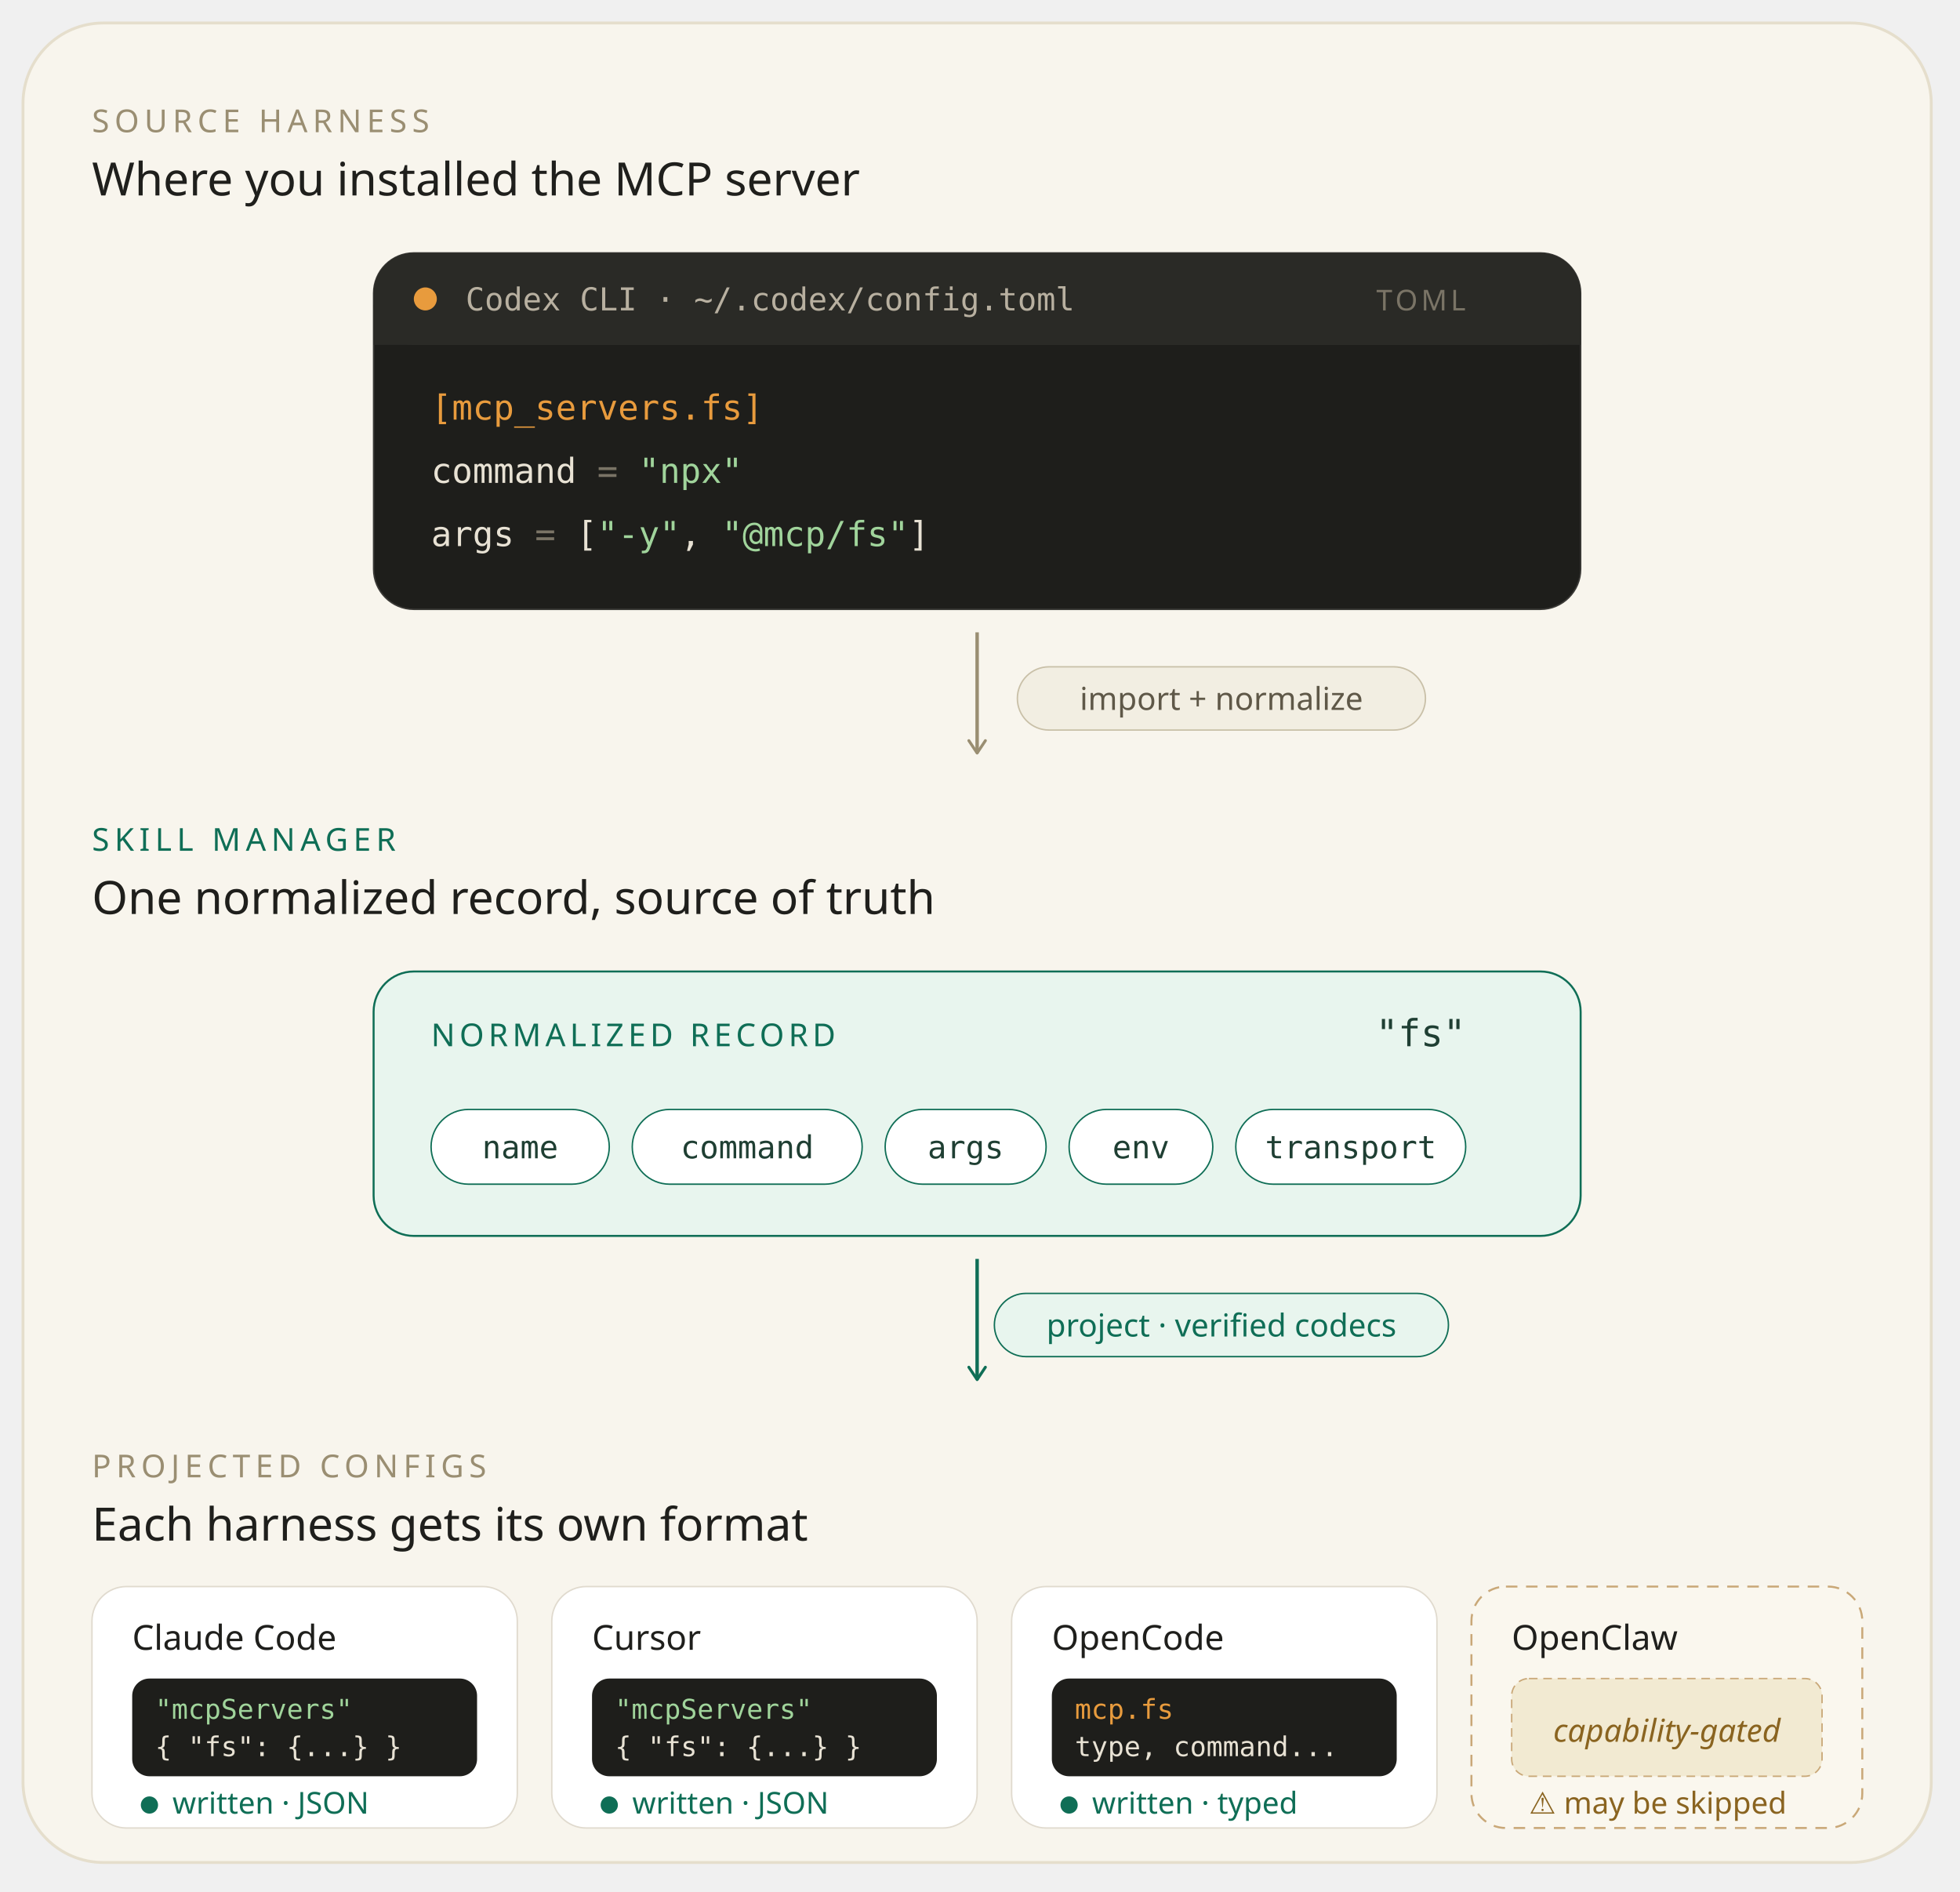
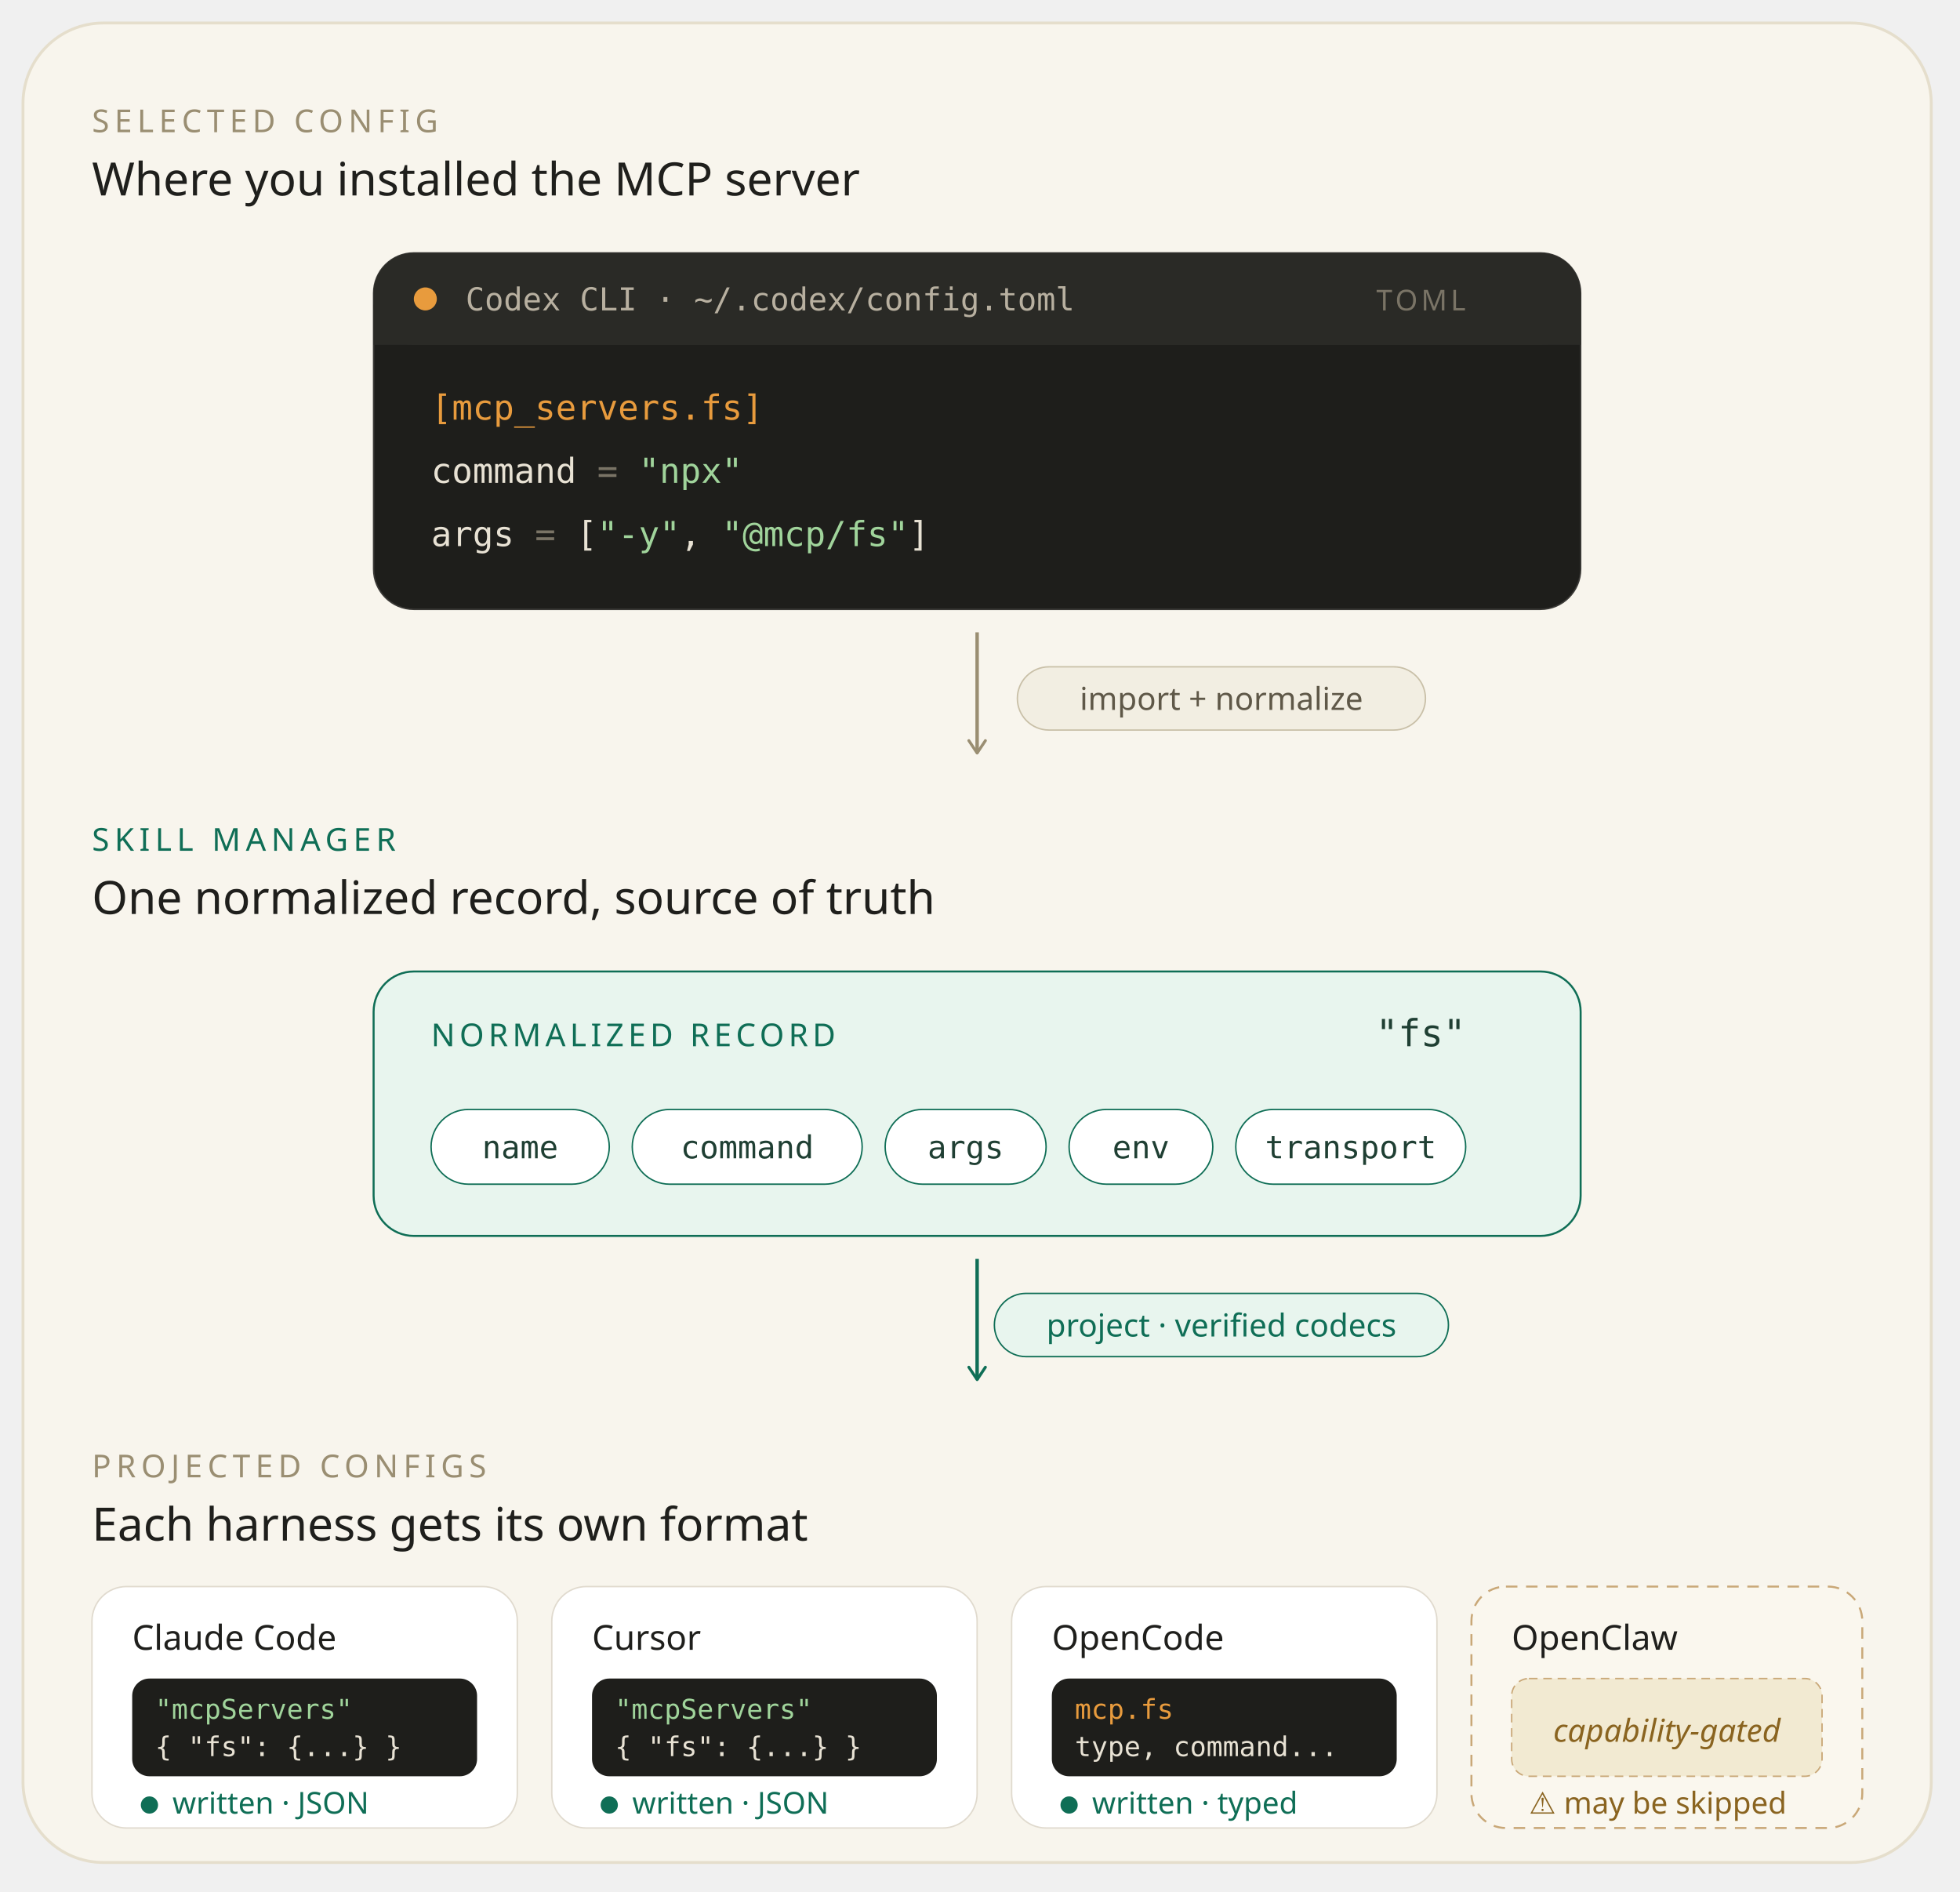
<svg xmlns="http://www.w3.org/2000/svg" width="100%" viewBox="0 0 682 658" role="img" style="">
  <defs>
    <marker id="mcp-arr" viewBox="0 0 10 10" refX="8" refY="5" markerWidth="6" markerHeight="6" orient="auto-start-reverse">
      <path d="M2 1L8 5L2 9" fill="none" stroke="context-stroke" stroke-width="1.4" stroke-linecap="round" stroke-linejoin="round" />
    </marker>
  </defs>
  <rect x="8" y="8" width="664" height="640" rx="28" fill="#F8F5ED" stroke="#E5DECC" stroke-width="1" style="fill:rgb(248, 245, 237);stroke:rgb(229, 222, 204);color:rgb(0, 0, 0);stroke-width:1px;stroke-linecap:butt;stroke-linejoin:miter;opacity:1;font-family:&quot;Anthropic Sans&quot;, -apple-system, &quot;system-ui&quot;, &quot;Segoe UI&quot;, sans-serif;font-size:16px;font-weight:400;text-anchor:start;dominant-baseline:auto" />
-   <text x="32" y="46" font-family="ui-sans-serif, system-ui, sans-serif" font-size="11" font-weight="500" fill="#9A8E72" letter-spacing="1.8" style="fill:rgb(154, 142, 114);stroke:none;color:rgb(0, 0, 0);stroke-width:1px;stroke-linecap:butt;stroke-linejoin:miter;opacity:1;font-family:ui-sans-serif, system-ui, sans-serif;font-size:11px;font-weight:500;text-anchor:start;dominant-baseline:auto">SOURCE HARNESS</text>
+   <text x="32" y="46" font-family="ui-sans-serif, system-ui, sans-serif" font-size="11" font-weight="500" fill="#9A8E72" letter-spacing="1.8" style="fill:rgb(154, 142, 114);stroke:none;color:rgb(0, 0, 0);stroke-width:1px;stroke-linecap:butt;stroke-linejoin:miter;opacity:1;font-family:ui-sans-serif, system-ui, sans-serif;font-size:11px;font-weight:500;text-anchor:start;dominant-baseline:auto">SELECTED CONFIG</text>
  <text x="32" y="68" font-family="ui-sans-serif, system-ui, sans-serif" font-size="16" font-weight="500" fill="#1F1F1C" style="fill:rgb(31, 31, 28);stroke:none;color:rgb(0, 0, 0);stroke-width:1px;stroke-linecap:butt;stroke-linejoin:miter;opacity:1;font-family:ui-sans-serif, system-ui, sans-serif;font-size:16px;font-weight:500;text-anchor:start;dominant-baseline:auto">Where you installed the MCP server</text>
  <g transform="translate(130, 88)" style="fill:rgb(0, 0, 0);stroke:none;color:rgb(0, 0, 0);stroke-width:1px;stroke-linecap:butt;stroke-linejoin:miter;opacity:1;font-family:&quot;Anthropic Sans&quot;, -apple-system, &quot;system-ui&quot;, &quot;Segoe UI&quot;, sans-serif;font-size:16px;font-weight:400;text-anchor:start;dominant-baseline:auto">
    <rect x="0" y="0" width="420" height="124" rx="14" fill="#1E1E1B" stroke="#3A3936" stroke-width="0.5" style="fill:rgb(30, 30, 27);stroke:rgb(58, 57, 54);color:rgb(0, 0, 0);stroke-width:0.5px;stroke-linecap:butt;stroke-linejoin:miter;opacity:1;font-family:&quot;Anthropic Sans&quot;, -apple-system, &quot;system-ui&quot;, &quot;Segoe UI&quot;, sans-serif;font-size:16px;font-weight:400;text-anchor:start;dominant-baseline:auto" />
    <rect x="0" y="0" width="420" height="32" rx="14" fill="#2A2A26" style="fill:rgb(42, 42, 38);stroke:none;color:rgb(0, 0, 0);stroke-width:1px;stroke-linecap:butt;stroke-linejoin:miter;opacity:1;font-family:&quot;Anthropic Sans&quot;, -apple-system, &quot;system-ui&quot;, &quot;Segoe UI&quot;, sans-serif;font-size:16px;font-weight:400;text-anchor:start;dominant-baseline:auto" />
    <rect x="0" y="18" width="420" height="14" fill="#2A2A26" style="fill:rgb(42, 42, 38);stroke:none;color:rgb(0, 0, 0);stroke-width:1px;stroke-linecap:butt;stroke-linejoin:miter;opacity:1;font-family:&quot;Anthropic Sans&quot;, -apple-system, &quot;system-ui&quot;, &quot;Segoe UI&quot;, sans-serif;font-size:16px;font-weight:400;text-anchor:start;dominant-baseline:auto" />
    <circle cx="18" cy="16" r="4" fill="#E89B3D" style="fill:rgb(232, 155, 61);stroke:none;color:rgb(0, 0, 0);stroke-width:1px;stroke-linecap:butt;stroke-linejoin:miter;opacity:1;font-family:&quot;Anthropic Sans&quot;, -apple-system, &quot;system-ui&quot;, &quot;Segoe UI&quot;, sans-serif;font-size:16px;font-weight:400;text-anchor:start;dominant-baseline:auto" />
    <text x="32" y="20" font-family="ui-monospace, SFMono-Regular, monospace" font-size="11" fill="#B8B0A0" style="fill:rgb(184, 176, 160);stroke:none;color:rgb(0, 0, 0);stroke-width:1px;stroke-linecap:butt;stroke-linejoin:miter;opacity:1;font-family:ui-monospace, SFMono-Regular, monospace;font-size:11px;font-weight:400;text-anchor:start;dominant-baseline:auto">Codex CLI · ~/.codex/config.toml</text>
    <text x="380" y="20" text-anchor="end" font-family="ui-sans-serif, system-ui, sans-serif" font-size="10" fill="#7A7466" letter-spacing="1.2" style="fill:rgb(122, 116, 102);stroke:none;color:rgb(0, 0, 0);stroke-width:1px;stroke-linecap:butt;stroke-linejoin:miter;opacity:1;font-family:ui-sans-serif, system-ui, sans-serif;font-size:10px;font-weight:400;text-anchor:end;dominant-baseline:auto">TOML</text>
    <text x="20" y="58" font-family="ui-monospace, SFMono-Regular, monospace" font-size="12" fill="#E89B3D" style="fill:rgb(232, 155, 61);stroke:none;color:rgb(0, 0, 0);stroke-width:1px;stroke-linecap:butt;stroke-linejoin:miter;opacity:1;font-family:ui-monospace, SFMono-Regular, monospace;font-size:12px;font-weight:400;text-anchor:start;dominant-baseline:auto">[mcp_servers.fs]</text>
    <text x="20" y="80" font-family="ui-monospace, SFMono-Regular, monospace" font-size="12" fill="#E8E2D4" style="fill:rgb(232, 226, 212);stroke:none;color:rgb(0, 0, 0);stroke-width:1px;stroke-linecap:butt;stroke-linejoin:miter;opacity:1;font-family:ui-monospace, SFMono-Regular, monospace;font-size:12px;font-weight:400;text-anchor:start;dominant-baseline:auto">command <tspan fill="#7A7466" style="fill:rgb(122, 116, 102);stroke:none;color:rgb(0, 0, 0);stroke-width:1px;stroke-linecap:butt;stroke-linejoin:miter;opacity:1;font-family:ui-monospace, SFMono-Regular, monospace;font-size:12px;font-weight:400;text-anchor:start;dominant-baseline:auto">=</tspan>
      <tspan fill="#A0D49B" style="fill:rgb(160, 212, 155);stroke:none;color:rgb(0, 0, 0);stroke-width:1px;stroke-linecap:butt;stroke-linejoin:miter;opacity:1;font-family:ui-monospace, SFMono-Regular, monospace;font-size:12px;font-weight:400;text-anchor:start;dominant-baseline:auto">"npx"</tspan>
    </text>
    <text x="20" y="102" font-family="ui-monospace, SFMono-Regular, monospace" font-size="12" fill="#E8E2D4" style="fill:rgb(232, 226, 212);stroke:none;color:rgb(0, 0, 0);stroke-width:1px;stroke-linecap:butt;stroke-linejoin:miter;opacity:1;font-family:ui-monospace, SFMono-Regular, monospace;font-size:12px;font-weight:400;text-anchor:start;dominant-baseline:auto">args <tspan fill="#7A7466" style="fill:rgb(122, 116, 102);stroke:none;color:rgb(0, 0, 0);stroke-width:1px;stroke-linecap:butt;stroke-linejoin:miter;opacity:1;font-family:ui-monospace, SFMono-Regular, monospace;font-size:12px;font-weight:400;text-anchor:start;dominant-baseline:auto">=</tspan> [<tspan fill="#A0D49B" style="fill:rgb(160, 212, 155);stroke:none;color:rgb(0, 0, 0);stroke-width:1px;stroke-linecap:butt;stroke-linejoin:miter;opacity:1;font-family:ui-monospace, SFMono-Regular, monospace;font-size:12px;font-weight:400;text-anchor:start;dominant-baseline:auto">"-y"</tspan>, <tspan fill="#A0D49B" style="fill:rgb(160, 212, 155);stroke:none;color:rgb(0, 0, 0);stroke-width:1px;stroke-linecap:butt;stroke-linejoin:miter;opacity:1;font-family:ui-monospace, SFMono-Regular, monospace;font-size:12px;font-weight:400;text-anchor:start;dominant-baseline:auto">"@mcp/fs"</tspan>]</text>
  </g>
  <line x1="340" y1="220" x2="340" y2="262" stroke="#9A8E72" stroke-width="1.2" marker-end="url(#mcp-arr)" style="fill:rgb(0, 0, 0);stroke:rgb(154, 142, 114);color:rgb(0, 0, 0);stroke-width:1.2px;stroke-linecap:butt;stroke-linejoin:miter;opacity:1;font-family:&quot;Anthropic Sans&quot;, -apple-system, &quot;system-ui&quot;, &quot;Segoe UI&quot;, sans-serif;font-size:16px;font-weight:400;text-anchor:start;dominant-baseline:auto" />
  <g transform="translate(354, 232)" style="fill:rgb(0, 0, 0);stroke:none;color:rgb(0, 0, 0);stroke-width:1px;stroke-linecap:butt;stroke-linejoin:miter;opacity:1;font-family:&quot;Anthropic Sans&quot;, -apple-system, &quot;system-ui&quot;, &quot;Segoe UI&quot;, sans-serif;font-size:16px;font-weight:400;text-anchor:start;dominant-baseline:auto">
    <rect x="0" y="0" width="142" height="22" rx="11" fill="#F2EEE2" stroke="#C9C0A8" stroke-width="0.5" style="fill:rgb(242, 238, 226);stroke:rgb(201, 192, 168);color:rgb(0, 0, 0);stroke-width:0.5px;stroke-linecap:butt;stroke-linejoin:miter;opacity:1;font-family:&quot;Anthropic Sans&quot;, -apple-system, &quot;system-ui&quot;, &quot;Segoe UI&quot;, sans-serif;font-size:16px;font-weight:400;text-anchor:start;dominant-baseline:auto" />
    <text x="71" y="15" text-anchor="middle" font-family="ui-sans-serif, system-ui, sans-serif" font-size="11" fill="#5F5848" style="fill:rgb(95, 88, 72);stroke:none;color:rgb(0, 0, 0);stroke-width:1px;stroke-linecap:butt;stroke-linejoin:miter;opacity:1;font-family:ui-sans-serif, system-ui, sans-serif;font-size:11px;font-weight:400;text-anchor:middle;dominant-baseline:auto">import + normalize</text>
  </g>
  <text x="32" y="296" font-family="ui-sans-serif, system-ui, sans-serif" font-size="11" font-weight="500" fill="#0F6E56" letter-spacing="1.8" style="fill:rgb(15, 110, 86);stroke:none;color:rgb(0, 0, 0);stroke-width:1px;stroke-linecap:butt;stroke-linejoin:miter;opacity:1;font-family:ui-sans-serif, system-ui, sans-serif;font-size:11px;font-weight:500;text-anchor:start;dominant-baseline:auto">SKILL MANAGER</text>
  <text x="32" y="318" font-family="ui-sans-serif, system-ui, sans-serif" font-size="16" font-weight="500" fill="#1F1F1C" style="fill:rgb(31, 31, 28);stroke:none;color:rgb(0, 0, 0);stroke-width:1px;stroke-linecap:butt;stroke-linejoin:miter;opacity:1;font-family:ui-sans-serif, system-ui, sans-serif;font-size:16px;font-weight:500;text-anchor:start;dominant-baseline:auto">One normalized record, source of truth</text>
  <g transform="translate(130, 338)" style="fill:rgb(0, 0, 0);stroke:none;color:rgb(0, 0, 0);stroke-width:1px;stroke-linecap:butt;stroke-linejoin:miter;opacity:1;font-family:&quot;Anthropic Sans&quot;, -apple-system, &quot;system-ui&quot;, &quot;Segoe UI&quot;, sans-serif;font-size:16px;font-weight:400;text-anchor:start;dominant-baseline:auto">
    <rect x="0" y="0" width="420" height="92" rx="14" fill="#E8F5EE" stroke="#0F6E56" stroke-width="0.7" style="fill:rgb(232, 245, 238);stroke:rgb(15, 110, 86);color:rgb(0, 0, 0);stroke-width:0.7px;stroke-linecap:butt;stroke-linejoin:miter;opacity:1;font-family:&quot;Anthropic Sans&quot;, -apple-system, &quot;system-ui&quot;, &quot;Segoe UI&quot;, sans-serif;font-size:16px;font-weight:400;text-anchor:start;dominant-baseline:auto" />
    <text x="20" y="26" font-family="ui-sans-serif, system-ui, sans-serif" font-size="11" font-weight="500" fill="#0F6E56" letter-spacing="1.5" style="fill:rgb(15, 110, 86);stroke:none;color:rgb(0, 0, 0);stroke-width:1px;stroke-linecap:butt;stroke-linejoin:miter;opacity:1;font-family:ui-sans-serif, system-ui, sans-serif;font-size:11px;font-weight:500;text-anchor:start;dominant-baseline:auto">NORMALIZED RECORD</text>
    <text x="380" y="26" text-anchor="end" font-family="ui-monospace, SFMono-Regular, monospace" font-size="13" font-weight="500" fill="#1F3F33" style="fill:rgb(31, 63, 51);stroke:none;color:rgb(0, 0, 0);stroke-width:1px;stroke-linecap:butt;stroke-linejoin:miter;opacity:1;font-family:ui-monospace, SFMono-Regular, monospace;font-size:13px;font-weight:500;text-anchor:end;dominant-baseline:auto">"fs"</text>
    <g transform="translate(20, 48)" style="fill:rgb(0, 0, 0);stroke:none;color:rgb(0, 0, 0);stroke-width:1px;stroke-linecap:butt;stroke-linejoin:miter;opacity:1;font-family:&quot;Anthropic Sans&quot;, -apple-system, &quot;system-ui&quot;, &quot;Segoe UI&quot;, sans-serif;font-size:16px;font-weight:400;text-anchor:start;dominant-baseline:auto">
      <rect x="0" y="0" width="62" height="26" rx="13" fill="#FFFFFF" stroke="#0F6E56" stroke-width="0.5" style="fill:rgb(255, 255, 255);stroke:rgb(15, 110, 86);color:rgb(0, 0, 0);stroke-width:0.5px;stroke-linecap:butt;stroke-linejoin:miter;opacity:1;font-family:&quot;Anthropic Sans&quot;, -apple-system, &quot;system-ui&quot;, &quot;Segoe UI&quot;, sans-serif;font-size:16px;font-weight:400;text-anchor:start;dominant-baseline:auto" />
      <text x="31" y="17" text-anchor="middle" font-family="ui-monospace, SFMono-Regular, monospace" font-size="11" fill="#1F3F33" style="fill:rgb(31, 63, 51);stroke:none;color:rgb(0, 0, 0);stroke-width:1px;stroke-linecap:butt;stroke-linejoin:miter;opacity:1;font-family:ui-monospace, SFMono-Regular, monospace;font-size:11px;font-weight:400;text-anchor:middle;dominant-baseline:auto">name</text>
      <rect x="70" y="0" width="80" height="26" rx="13" fill="#FFFFFF" stroke="#0F6E56" stroke-width="0.5" style="fill:rgb(255, 255, 255);stroke:rgb(15, 110, 86);color:rgb(0, 0, 0);stroke-width:0.5px;stroke-linecap:butt;stroke-linejoin:miter;opacity:1;font-family:&quot;Anthropic Sans&quot;, -apple-system, &quot;system-ui&quot;, &quot;Segoe UI&quot;, sans-serif;font-size:16px;font-weight:400;text-anchor:start;dominant-baseline:auto" />
      <text x="110" y="17" text-anchor="middle" font-family="ui-monospace, SFMono-Regular, monospace" font-size="11" fill="#1F3F33" style="fill:rgb(31, 63, 51);stroke:none;color:rgb(0, 0, 0);stroke-width:1px;stroke-linecap:butt;stroke-linejoin:miter;opacity:1;font-family:ui-monospace, SFMono-Regular, monospace;font-size:11px;font-weight:400;text-anchor:middle;dominant-baseline:auto">command</text>
      <rect x="158" y="0" width="56" height="26" rx="13" fill="#FFFFFF" stroke="#0F6E56" stroke-width="0.5" style="fill:rgb(255, 255, 255);stroke:rgb(15, 110, 86);color:rgb(0, 0, 0);stroke-width:0.5px;stroke-linecap:butt;stroke-linejoin:miter;opacity:1;font-family:&quot;Anthropic Sans&quot;, -apple-system, &quot;system-ui&quot;, &quot;Segoe UI&quot;, sans-serif;font-size:16px;font-weight:400;text-anchor:start;dominant-baseline:auto" />
      <text x="186" y="17" text-anchor="middle" font-family="ui-monospace, SFMono-Regular, monospace" font-size="11" fill="#1F3F33" style="fill:rgb(31, 63, 51);stroke:none;color:rgb(0, 0, 0);stroke-width:1px;stroke-linecap:butt;stroke-linejoin:miter;opacity:1;font-family:ui-monospace, SFMono-Regular, monospace;font-size:11px;font-weight:400;text-anchor:middle;dominant-baseline:auto">args</text>
      <rect x="222" y="0" width="50" height="26" rx="13" fill="#FFFFFF" stroke="#0F6E56" stroke-width="0.5" style="fill:rgb(255, 255, 255);stroke:rgb(15, 110, 86);color:rgb(0, 0, 0);stroke-width:0.5px;stroke-linecap:butt;stroke-linejoin:miter;opacity:1;font-family:&quot;Anthropic Sans&quot;, -apple-system, &quot;system-ui&quot;, &quot;Segoe UI&quot;, sans-serif;font-size:16px;font-weight:400;text-anchor:start;dominant-baseline:auto" />
      <text x="247" y="17" text-anchor="middle" font-family="ui-monospace, SFMono-Regular, monospace" font-size="11" fill="#1F3F33" style="fill:rgb(31, 63, 51);stroke:none;color:rgb(0, 0, 0);stroke-width:1px;stroke-linecap:butt;stroke-linejoin:miter;opacity:1;font-family:ui-monospace, SFMono-Regular, monospace;font-size:11px;font-weight:400;text-anchor:middle;dominant-baseline:auto">env</text>
      <rect x="280" y="0" width="80" height="26" rx="13" fill="#FFFFFF" stroke="#0F6E56" stroke-width="0.5" style="fill:rgb(255, 255, 255);stroke:rgb(15, 110, 86);color:rgb(0, 0, 0);stroke-width:0.5px;stroke-linecap:butt;stroke-linejoin:miter;opacity:1;font-family:&quot;Anthropic Sans&quot;, -apple-system, &quot;system-ui&quot;, &quot;Segoe UI&quot;, sans-serif;font-size:16px;font-weight:400;text-anchor:start;dominant-baseline:auto" />
      <text x="320" y="17" text-anchor="middle" font-family="ui-monospace, SFMono-Regular, monospace" font-size="11" fill="#1F3F33" style="fill:rgb(31, 63, 51);stroke:none;color:rgb(0, 0, 0);stroke-width:1px;stroke-linecap:butt;stroke-linejoin:miter;opacity:1;font-family:ui-monospace, SFMono-Regular, monospace;font-size:11px;font-weight:400;text-anchor:middle;dominant-baseline:auto">transport</text>
    </g>
  </g>
  <line x1="340" y1="438" x2="340" y2="480" stroke="#0F6E56" stroke-width="1.2" marker-end="url(#mcp-arr)" style="fill:rgb(0, 0, 0);stroke:rgb(15, 110, 86);color:rgb(0, 0, 0);stroke-width:1.2px;stroke-linecap:butt;stroke-linejoin:miter;opacity:1;font-family:&quot;Anthropic Sans&quot;, -apple-system, &quot;system-ui&quot;, &quot;Segoe UI&quot;, sans-serif;font-size:16px;font-weight:400;text-anchor:start;dominant-baseline:auto" />
  <g transform="translate(346, 450)" style="fill:rgb(0, 0, 0);stroke:none;color:rgb(0, 0, 0);stroke-width:1px;stroke-linecap:butt;stroke-linejoin:miter;opacity:1;font-family:&quot;Anthropic Sans&quot;, -apple-system, &quot;system-ui&quot;, &quot;Segoe UI&quot;, sans-serif;font-size:16px;font-weight:400;text-anchor:start;dominant-baseline:auto">
    <rect x="0" y="0" width="158" height="22" rx="11" fill="#E8F5EE" stroke="#0F6E56" stroke-width="0.5" style="fill:rgb(232, 245, 238);stroke:rgb(15, 110, 86);color:rgb(0, 0, 0);stroke-width:0.5px;stroke-linecap:butt;stroke-linejoin:miter;opacity:1;font-family:&quot;Anthropic Sans&quot;, -apple-system, &quot;system-ui&quot;, &quot;Segoe UI&quot;, sans-serif;font-size:16px;font-weight:400;text-anchor:start;dominant-baseline:auto" />
    <text x="79" y="15" text-anchor="middle" font-family="ui-sans-serif, system-ui, sans-serif" font-size="11" fill="#0F6E56" style="fill:rgb(15, 110, 86);stroke:none;color:rgb(0, 0, 0);stroke-width:1px;stroke-linecap:butt;stroke-linejoin:miter;opacity:1;font-family:ui-sans-serif, system-ui, sans-serif;font-size:11px;font-weight:400;text-anchor:middle;dominant-baseline:auto">project · verified codecs</text>
  </g>
  <text x="32" y="514" font-family="ui-sans-serif, system-ui, sans-serif" font-size="11" font-weight="500" fill="#9A8E72" letter-spacing="1.8" style="fill:rgb(154, 142, 114);stroke:none;color:rgb(0, 0, 0);stroke-width:1px;stroke-linecap:butt;stroke-linejoin:miter;opacity:1;font-family:ui-sans-serif, system-ui, sans-serif;font-size:11px;font-weight:500;text-anchor:start;dominant-baseline:auto">PROJECTED CONFIGS</text>
  <text x="32" y="536" font-family="ui-sans-serif, system-ui, sans-serif" font-size="16" font-weight="500" fill="#1F1F1C" style="fill:rgb(31, 31, 28);stroke:none;color:rgb(0, 0, 0);stroke-width:1px;stroke-linecap:butt;stroke-linejoin:miter;opacity:1;font-family:ui-sans-serif, system-ui, sans-serif;font-size:16px;font-weight:500;text-anchor:start;dominant-baseline:auto">Each harness gets its own format</text>
  <g transform="translate(32, 552)" style="fill:rgb(0, 0, 0);stroke:none;color:rgb(0, 0, 0);stroke-width:1px;stroke-linecap:butt;stroke-linejoin:miter;opacity:1;font-family:&quot;Anthropic Sans&quot;, -apple-system, &quot;system-ui&quot;, &quot;Segoe UI&quot;, sans-serif;font-size:16px;font-weight:400;text-anchor:start;dominant-baseline:auto">
    <rect x="0" y="0" width="148" height="84" rx="12" fill="#FFFFFF" stroke="#E0DACE" stroke-width="0.5" style="fill:rgb(255, 255, 255);stroke:rgb(224, 218, 206);color:rgb(0, 0, 0);stroke-width:0.5px;stroke-linecap:butt;stroke-linejoin:miter;opacity:1;font-family:&quot;Anthropic Sans&quot;, -apple-system, &quot;system-ui&quot;, &quot;Segoe UI&quot;, sans-serif;font-size:16px;font-weight:400;text-anchor:start;dominant-baseline:auto" />
    <text x="14" y="22" font-family="ui-sans-serif, system-ui, sans-serif" font-size="12" font-weight="500" fill="#1F1F1C" style="fill:rgb(31, 31, 28);stroke:none;color:rgb(0, 0, 0);stroke-width:1px;stroke-linecap:butt;stroke-linejoin:miter;opacity:1;font-family:ui-sans-serif, system-ui, sans-serif;font-size:12px;font-weight:500;text-anchor:start;dominant-baseline:auto">Claude Code</text>
    <g transform="translate(14, 32)" style="fill:rgb(0, 0, 0);stroke:none;color:rgb(0, 0, 0);stroke-width:1px;stroke-linecap:butt;stroke-linejoin:miter;opacity:1;font-family:&quot;Anthropic Sans&quot;, -apple-system, &quot;system-ui&quot;, &quot;Segoe UI&quot;, sans-serif;font-size:16px;font-weight:400;text-anchor:start;dominant-baseline:auto">
      <rect x="0" y="0" width="120" height="34" rx="6" fill="#1E1E1B" style="fill:rgb(30, 30, 27);stroke:none;color:rgb(0, 0, 0);stroke-width:1px;stroke-linecap:butt;stroke-linejoin:miter;opacity:1;font-family:&quot;Anthropic Sans&quot;, -apple-system, &quot;system-ui&quot;, &quot;Segoe UI&quot;, sans-serif;font-size:16px;font-weight:400;text-anchor:start;dominant-baseline:auto" />
      <text x="8" y="14" font-family="ui-monospace, SFMono-Regular, monospace" font-size="9.5" fill="#A0D49B" style="fill:rgb(160, 212, 155);stroke:none;color:rgb(0, 0, 0);stroke-width:1px;stroke-linecap:butt;stroke-linejoin:miter;opacity:1;font-family:ui-monospace, SFMono-Regular, monospace;font-size:9.5px;font-weight:400;text-anchor:start;dominant-baseline:auto">"mcpServers"</text>
      <text x="8" y="27" font-family="ui-monospace, SFMono-Regular, monospace" font-size="9.5" fill="#E8E2D4" style="fill:rgb(232, 226, 212);stroke:none;color:rgb(0, 0, 0);stroke-width:1px;stroke-linecap:butt;stroke-linejoin:miter;opacity:1;font-family:ui-monospace, SFMono-Regular, monospace;font-size:9.5px;font-weight:400;text-anchor:start;dominant-baseline:auto">{ "fs": {...} }</text>
    </g>
    <circle cx="20" cy="76" r="3" fill="#0F6E56" style="fill:rgb(15, 110, 86);stroke:none;color:rgb(0, 0, 0);stroke-width:1px;stroke-linecap:butt;stroke-linejoin:miter;opacity:1;font-family:&quot;Anthropic Sans&quot;, -apple-system, &quot;system-ui&quot;, &quot;Segoe UI&quot;, sans-serif;font-size:16px;font-weight:400;text-anchor:start;dominant-baseline:auto" />
    <text x="28" y="79" font-family="ui-sans-serif, system-ui, sans-serif" font-size="10.5" fill="#0F6E56" style="fill:rgb(15, 110, 86);stroke:none;color:rgb(0, 0, 0);stroke-width:1px;stroke-linecap:butt;stroke-linejoin:miter;opacity:1;font-family:ui-sans-serif, system-ui, sans-serif;font-size:10.5px;font-weight:400;text-anchor:start;dominant-baseline:auto">written · JSON</text>
  </g>
  <g transform="translate(192, 552)" style="fill:rgb(0, 0, 0);stroke:none;color:rgb(0, 0, 0);stroke-width:1px;stroke-linecap:butt;stroke-linejoin:miter;opacity:1;font-family:&quot;Anthropic Sans&quot;, -apple-system, &quot;system-ui&quot;, &quot;Segoe UI&quot;, sans-serif;font-size:16px;font-weight:400;text-anchor:start;dominant-baseline:auto">
    <rect x="0" y="0" width="148" height="84" rx="12" fill="#FFFFFF" stroke="#E0DACE" stroke-width="0.5" style="fill:rgb(255, 255, 255);stroke:rgb(224, 218, 206);color:rgb(0, 0, 0);stroke-width:0.5px;stroke-linecap:butt;stroke-linejoin:miter;opacity:1;font-family:&quot;Anthropic Sans&quot;, -apple-system, &quot;system-ui&quot;, &quot;Segoe UI&quot;, sans-serif;font-size:16px;font-weight:400;text-anchor:start;dominant-baseline:auto" />
    <text x="14" y="22" font-family="ui-sans-serif, system-ui, sans-serif" font-size="12" font-weight="500" fill="#1F1F1C" style="fill:rgb(31, 31, 28);stroke:none;color:rgb(0, 0, 0);stroke-width:1px;stroke-linecap:butt;stroke-linejoin:miter;opacity:1;font-family:ui-sans-serif, system-ui, sans-serif;font-size:12px;font-weight:500;text-anchor:start;dominant-baseline:auto">Cursor</text>
    <g transform="translate(14, 32)" style="fill:rgb(0, 0, 0);stroke:none;color:rgb(0, 0, 0);stroke-width:1px;stroke-linecap:butt;stroke-linejoin:miter;opacity:1;font-family:&quot;Anthropic Sans&quot;, -apple-system, &quot;system-ui&quot;, &quot;Segoe UI&quot;, sans-serif;font-size:16px;font-weight:400;text-anchor:start;dominant-baseline:auto">
      <rect x="0" y="0" width="120" height="34" rx="6" fill="#1E1E1B" style="fill:rgb(30, 30, 27);stroke:none;color:rgb(0, 0, 0);stroke-width:1px;stroke-linecap:butt;stroke-linejoin:miter;opacity:1;font-family:&quot;Anthropic Sans&quot;, -apple-system, &quot;system-ui&quot;, &quot;Segoe UI&quot;, sans-serif;font-size:16px;font-weight:400;text-anchor:start;dominant-baseline:auto" />
      <text x="8" y="14" font-family="ui-monospace, SFMono-Regular, monospace" font-size="9.5" fill="#A0D49B" style="fill:rgb(160, 212, 155);stroke:none;color:rgb(0, 0, 0);stroke-width:1px;stroke-linecap:butt;stroke-linejoin:miter;opacity:1;font-family:ui-monospace, SFMono-Regular, monospace;font-size:9.5px;font-weight:400;text-anchor:start;dominant-baseline:auto">"mcpServers"</text>
      <text x="8" y="27" font-family="ui-monospace, SFMono-Regular, monospace" font-size="9.5" fill="#E8E2D4" style="fill:rgb(232, 226, 212);stroke:none;color:rgb(0, 0, 0);stroke-width:1px;stroke-linecap:butt;stroke-linejoin:miter;opacity:1;font-family:ui-monospace, SFMono-Regular, monospace;font-size:9.5px;font-weight:400;text-anchor:start;dominant-baseline:auto">{ "fs": {...} }</text>
    </g>
    <circle cx="20" cy="76" r="3" fill="#0F6E56" style="fill:rgb(15, 110, 86);stroke:none;color:rgb(0, 0, 0);stroke-width:1px;stroke-linecap:butt;stroke-linejoin:miter;opacity:1;font-family:&quot;Anthropic Sans&quot;, -apple-system, &quot;system-ui&quot;, &quot;Segoe UI&quot;, sans-serif;font-size:16px;font-weight:400;text-anchor:start;dominant-baseline:auto" />
    <text x="28" y="79" font-family="ui-sans-serif, system-ui, sans-serif" font-size="10.5" fill="#0F6E56" style="fill:rgb(15, 110, 86);stroke:none;color:rgb(0, 0, 0);stroke-width:1px;stroke-linecap:butt;stroke-linejoin:miter;opacity:1;font-family:ui-sans-serif, system-ui, sans-serif;font-size:10.5px;font-weight:400;text-anchor:start;dominant-baseline:auto">written · JSON</text>
  </g>
  <g transform="translate(352, 552)" style="fill:rgb(0, 0, 0);stroke:none;color:rgb(0, 0, 0);stroke-width:1px;stroke-linecap:butt;stroke-linejoin:miter;opacity:1;font-family:&quot;Anthropic Sans&quot;, -apple-system, &quot;system-ui&quot;, &quot;Segoe UI&quot;, sans-serif;font-size:16px;font-weight:400;text-anchor:start;dominant-baseline:auto">
    <rect x="0" y="0" width="148" height="84" rx="12" fill="#FFFFFF" stroke="#E0DACE" stroke-width="0.5" style="fill:rgb(255, 255, 255);stroke:rgb(224, 218, 206);color:rgb(0, 0, 0);stroke-width:0.5px;stroke-linecap:butt;stroke-linejoin:miter;opacity:1;font-family:&quot;Anthropic Sans&quot;, -apple-system, &quot;system-ui&quot;, &quot;Segoe UI&quot;, sans-serif;font-size:16px;font-weight:400;text-anchor:start;dominant-baseline:auto" />
    <text x="14" y="22" font-family="ui-sans-serif, system-ui, sans-serif" font-size="12" font-weight="500" fill="#1F1F1C" style="fill:rgb(31, 31, 28);stroke:none;color:rgb(0, 0, 0);stroke-width:1px;stroke-linecap:butt;stroke-linejoin:miter;opacity:1;font-family:ui-sans-serif, system-ui, sans-serif;font-size:12px;font-weight:500;text-anchor:start;dominant-baseline:auto">OpenCode</text>
    <g transform="translate(14, 32)" style="fill:rgb(0, 0, 0);stroke:none;color:rgb(0, 0, 0);stroke-width:1px;stroke-linecap:butt;stroke-linejoin:miter;opacity:1;font-family:&quot;Anthropic Sans&quot;, -apple-system, &quot;system-ui&quot;, &quot;Segoe UI&quot;, sans-serif;font-size:16px;font-weight:400;text-anchor:start;dominant-baseline:auto">
      <rect x="0" y="0" width="120" height="34" rx="6" fill="#1E1E1B" style="fill:rgb(30, 30, 27);stroke:none;color:rgb(0, 0, 0);stroke-width:1px;stroke-linecap:butt;stroke-linejoin:miter;opacity:1;font-family:&quot;Anthropic Sans&quot;, -apple-system, &quot;system-ui&quot;, &quot;Segoe UI&quot;, sans-serif;font-size:16px;font-weight:400;text-anchor:start;dominant-baseline:auto" />
      <text x="8" y="14" font-family="ui-monospace, SFMono-Regular, monospace" font-size="9.5" fill="#E89B3D" style="fill:rgb(232, 155, 61);stroke:none;color:rgb(0, 0, 0);stroke-width:1px;stroke-linecap:butt;stroke-linejoin:miter;opacity:1;font-family:ui-monospace, SFMono-Regular, monospace;font-size:9.5px;font-weight:400;text-anchor:start;dominant-baseline:auto">mcp.fs</text>
      <text x="8" y="27" font-family="ui-monospace, SFMono-Regular, monospace" font-size="9.5" fill="#E8E2D4" style="fill:rgb(232, 226, 212);stroke:none;color:rgb(0, 0, 0);stroke-width:1px;stroke-linecap:butt;stroke-linejoin:miter;opacity:1;font-family:ui-monospace, SFMono-Regular, monospace;font-size:9.5px;font-weight:400;text-anchor:start;dominant-baseline:auto">type, command...</text>
    </g>
    <circle cx="20" cy="76" r="3" fill="#0F6E56" style="fill:rgb(15, 110, 86);stroke:none;color:rgb(0, 0, 0);stroke-width:1px;stroke-linecap:butt;stroke-linejoin:miter;opacity:1;font-family:&quot;Anthropic Sans&quot;, -apple-system, &quot;system-ui&quot;, &quot;Segoe UI&quot;, sans-serif;font-size:16px;font-weight:400;text-anchor:start;dominant-baseline:auto" />
    <text x="28" y="79" font-family="ui-sans-serif, system-ui, sans-serif" font-size="10.5" fill="#0F6E56" style="fill:rgb(15, 110, 86);stroke:none;color:rgb(0, 0, 0);stroke-width:1px;stroke-linecap:butt;stroke-linejoin:miter;opacity:1;font-family:ui-sans-serif, system-ui, sans-serif;font-size:10.5px;font-weight:400;text-anchor:start;dominant-baseline:auto">written · typed</text>
  </g>
  <g transform="translate(512, 552)" style="fill:rgb(0, 0, 0);stroke:none;color:rgb(0, 0, 0);stroke-width:1px;stroke-linecap:butt;stroke-linejoin:miter;opacity:1;font-family:&quot;Anthropic Sans&quot;, -apple-system, &quot;system-ui&quot;, &quot;Segoe UI&quot;, sans-serif;font-size:16px;font-weight:400;text-anchor:start;dominant-baseline:auto">
    <rect x="0" y="0" width="136" height="84" rx="12" fill="#FAF7EE" stroke="#C9A878" stroke-width="0.7" stroke-dasharray="4 3" style="fill:rgb(250, 247, 238);stroke:rgb(201, 168, 120);color:rgb(0, 0, 0);stroke-width:0.7px;stroke-dasharray:4px, 3px;stroke-linecap:butt;stroke-linejoin:miter;opacity:1;font-family:&quot;Anthropic Sans&quot;, -apple-system, &quot;system-ui&quot;, &quot;Segoe UI&quot;, sans-serif;font-size:16px;font-weight:400;text-anchor:start;dominant-baseline:auto" />
    <text x="14" y="22" font-family="ui-sans-serif, system-ui, sans-serif" font-size="12" font-weight="500" fill="#1F1F1C" style="fill:rgb(31, 31, 28);stroke:none;color:rgb(0, 0, 0);stroke-width:1px;stroke-linecap:butt;stroke-linejoin:miter;opacity:1;font-family:ui-sans-serif, system-ui, sans-serif;font-size:12px;font-weight:500;text-anchor:start;dominant-baseline:auto">OpenClaw</text>
    <g transform="translate(14, 32)" style="fill:rgb(0, 0, 0);stroke:none;color:rgb(0, 0, 0);stroke-width:1px;stroke-linecap:butt;stroke-linejoin:miter;opacity:1;font-family:&quot;Anthropic Sans&quot;, -apple-system, &quot;system-ui&quot;, &quot;Segoe UI&quot;, sans-serif;font-size:16px;font-weight:400;text-anchor:start;dominant-baseline:auto">
      <rect x="0" y="0" width="108" height="34" rx="6" fill="#F2EAD2" stroke="#C9A878" stroke-width="0.5" stroke-dasharray="3 2" style="fill:rgb(242, 234, 210);stroke:rgb(201, 168, 120);color:rgb(0, 0, 0);stroke-width:0.5px;stroke-dasharray:3px, 2px;stroke-linecap:butt;stroke-linejoin:miter;opacity:1;font-family:&quot;Anthropic Sans&quot;, -apple-system, &quot;system-ui&quot;, &quot;Segoe UI&quot;, sans-serif;font-size:16px;font-weight:400;text-anchor:start;dominant-baseline:auto" />
      <text x="54" y="22" text-anchor="middle" font-family="ui-sans-serif, system-ui, sans-serif" font-size="11" fill="#8A6420" font-style="italic" style="fill:rgb(138, 100, 32);stroke:none;color:rgb(0, 0, 0);stroke-width:1px;stroke-linecap:butt;stroke-linejoin:miter;opacity:1;font-family:ui-sans-serif, system-ui, sans-serif;font-size:11px;font-weight:400;font-style:italic;text-anchor:middle;dominant-baseline:auto">capability-gated</text>
    </g>
    <text x="20" y="79" font-family="ui-sans-serif, system-ui, sans-serif" font-size="10.5" fill="#8A6420" style="fill:rgb(138, 100, 32);stroke:none;color:rgb(0, 0, 0);stroke-width:1px;stroke-linecap:butt;stroke-linejoin:miter;opacity:1;font-family:ui-sans-serif, system-ui, sans-serif;font-size:10.5px;font-weight:400;text-anchor:start;dominant-baseline:auto">⚠ may be skipped</text>
  </g>
</svg>
